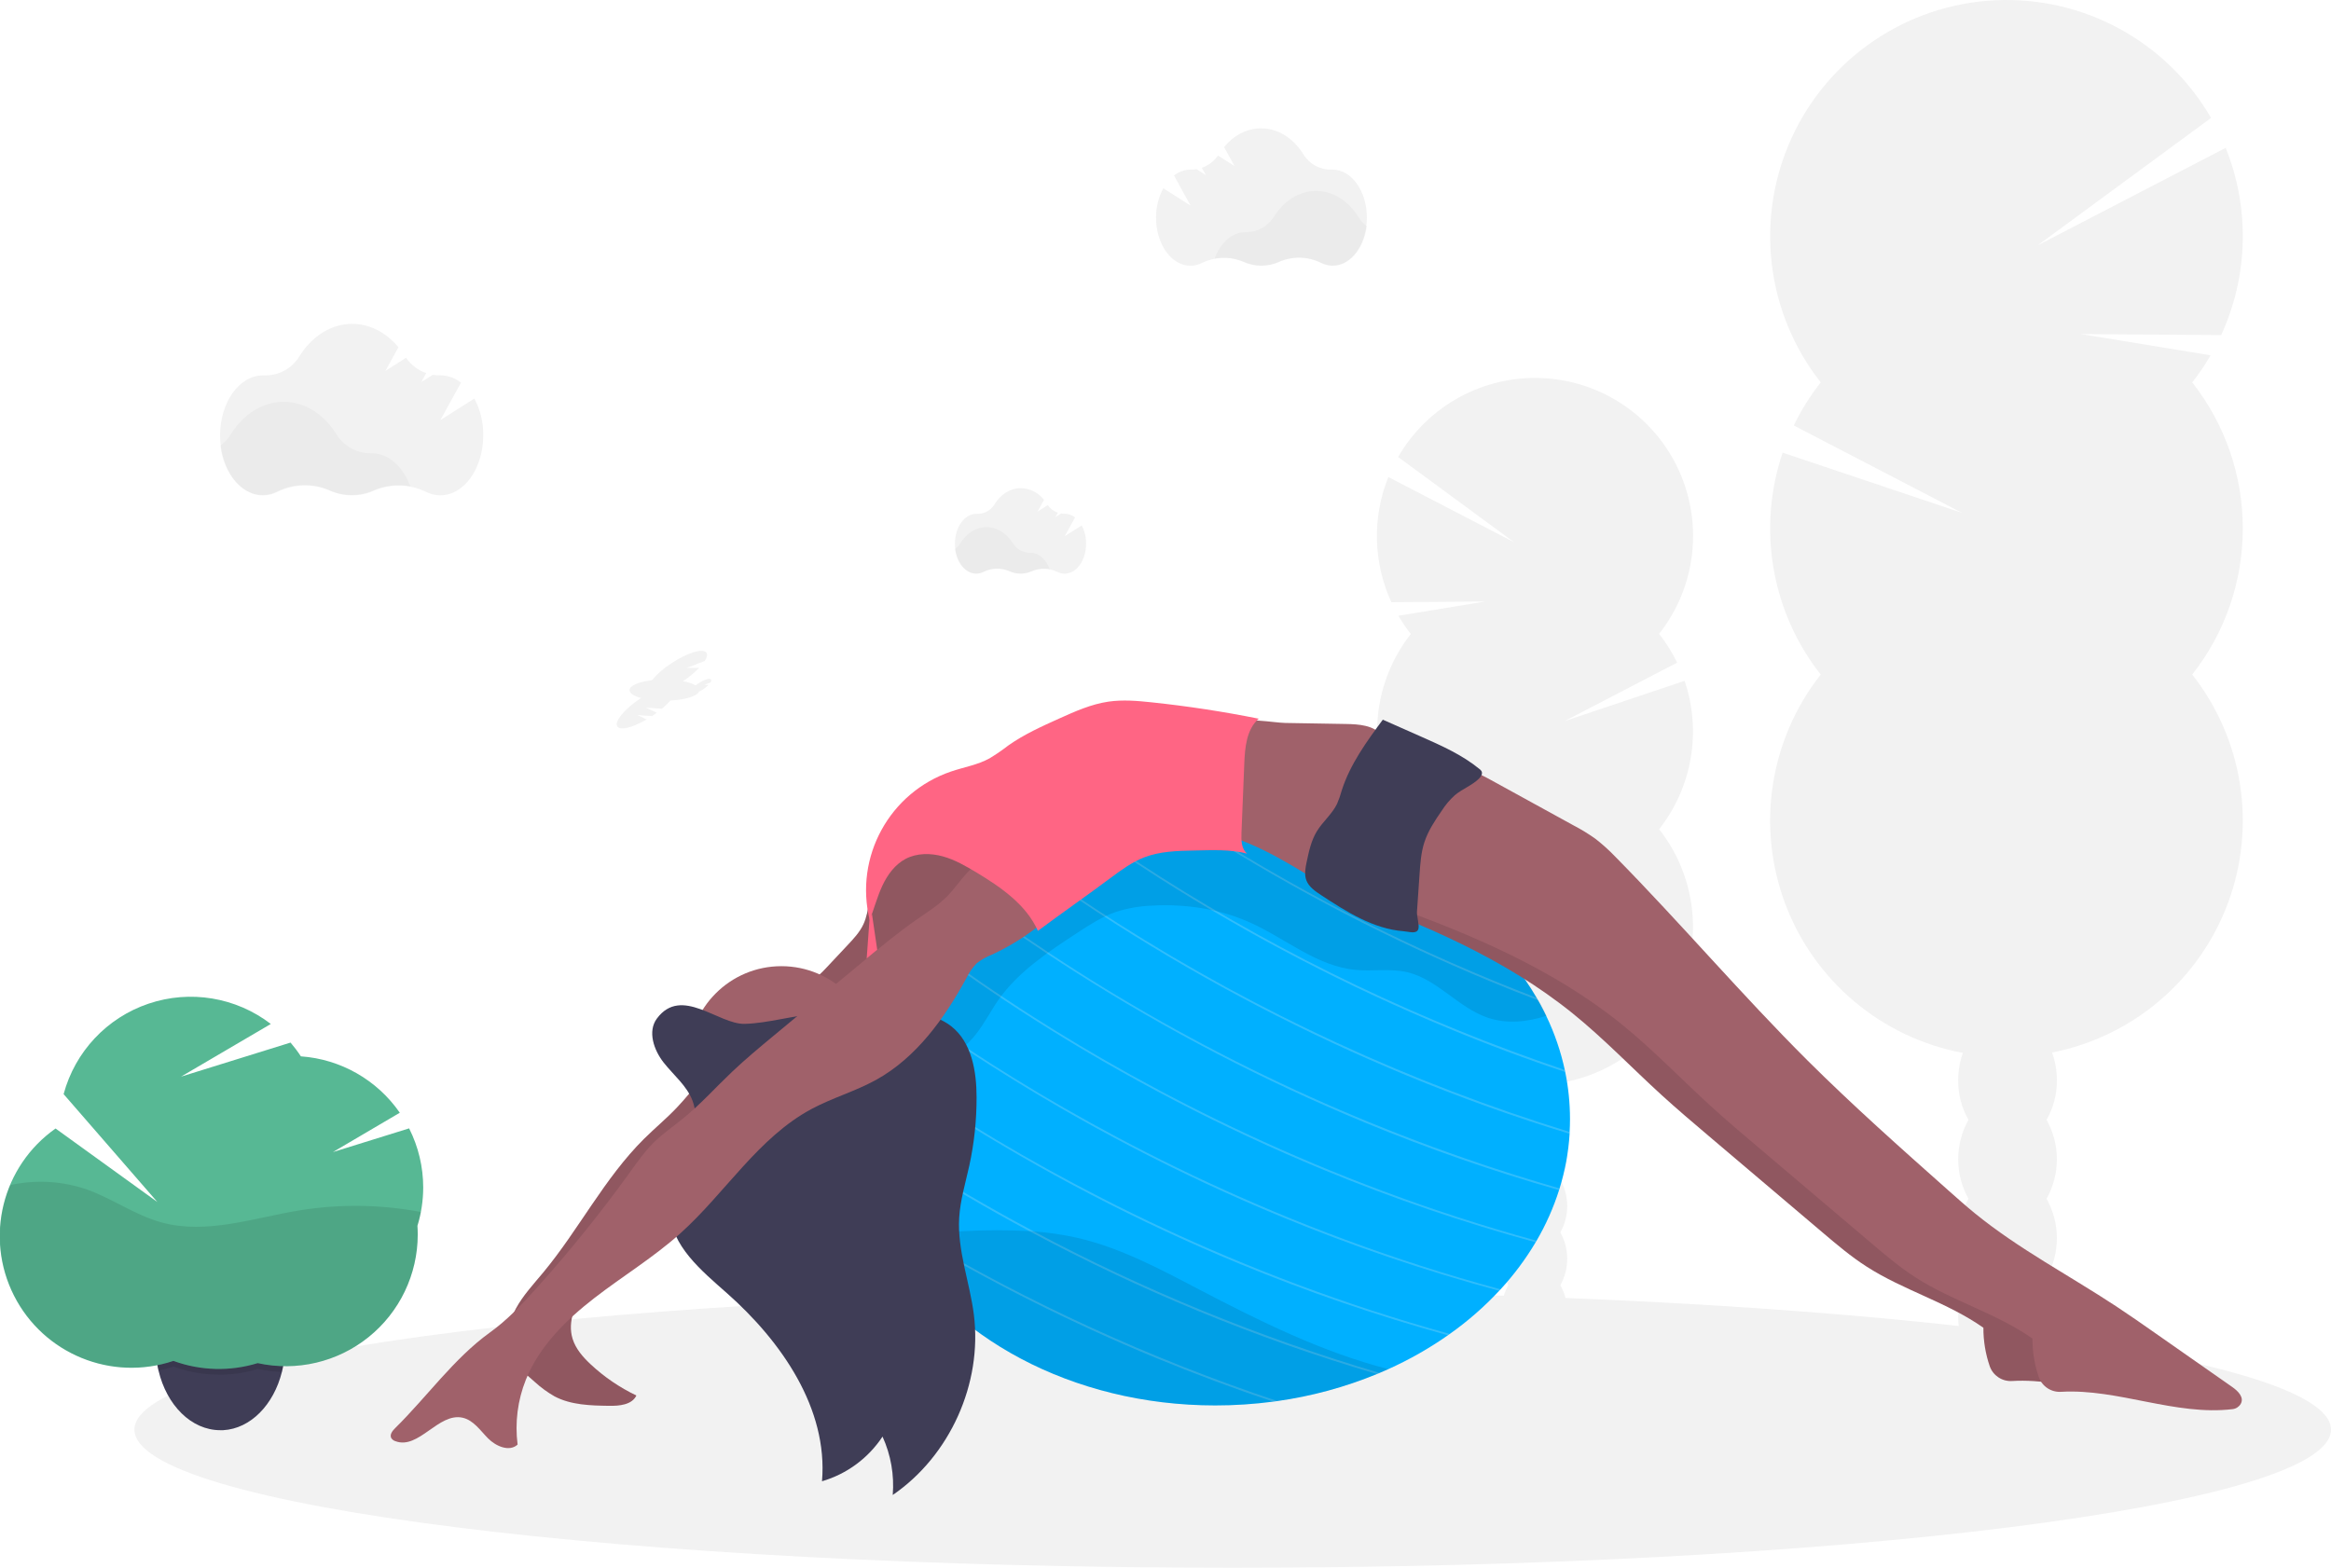
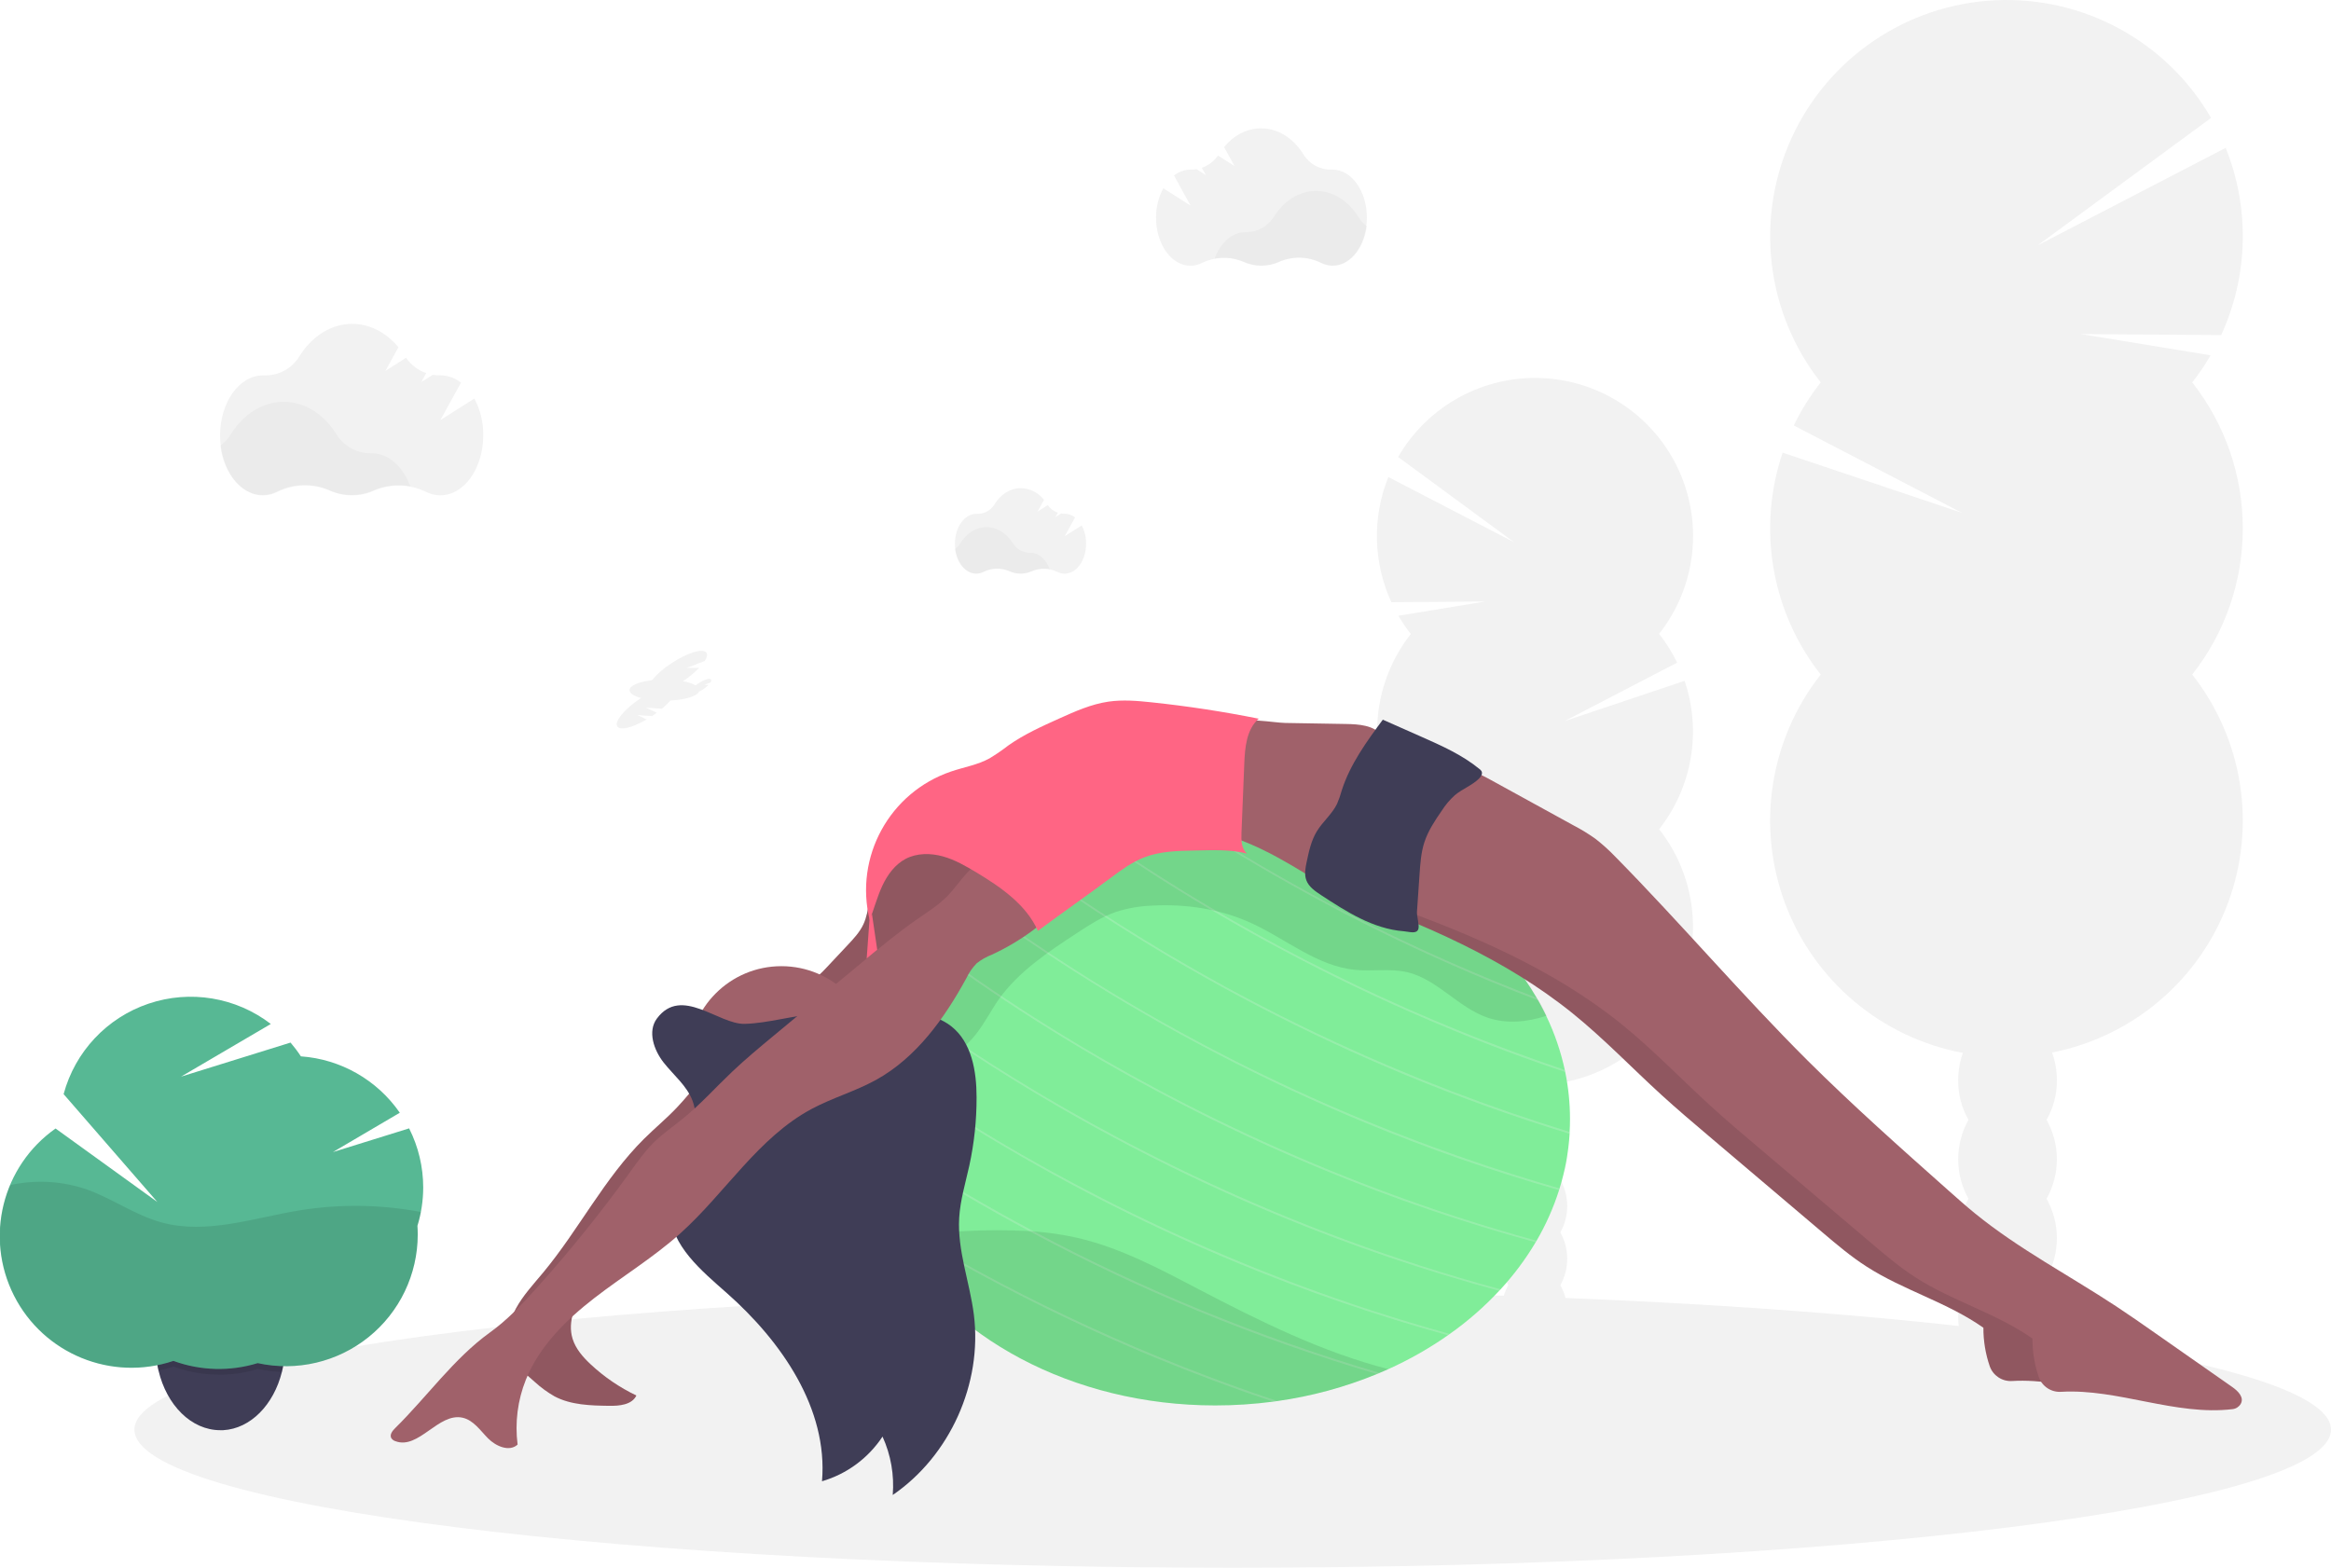
- <svg xmlns="http://www.w3.org/2000/svg" id="b8ce3bdc-917d-4964-b09e-b00e16d8f23c" data-name="Layer 1" width="1063.01" height="715.08" viewBox="0 0 1063.01 715.08">
+ <svg xmlns="http://www.w3.org/2000/svg" data-name="Layer 1" width="1063.01" height="715.08" viewBox="0 0 1063.01 715.08">
  <path d="M1068.22,266.87a105.8,105.8,0,0,0,8.38-12.34l-59.12-9.7,63.94.47a107.93,107.93,0,0,0,2.06-85.4L997.7,204.4l79.11-58.15a107.78,107.78,0,1,0-178,120.62,108.18,108.18,0,0,0-12.29,19.65l76.74,39.87-81.82-27.46A107.83,107.83,0,0,0,898.8,400.14a107.79,107.79,0,0,0,64.83,172.57,37,37,0,0,0-2.13,12.52,35.52,35.52,0,0,0,4.69,18,36.89,36.89,0,0,0,0,36,36.89,36.89,0,0,0,0,36,36.89,36.89,0,0,0,0,36,35.52,35.52,0,0,0-4.69,18c0,16.27,10.07,29.45,22.5,29.45s22.5-13.18,22.5-29.45a35.53,35.53,0,0,0-4.7-18,36.82,36.82,0,0,0,0-36,36.82,36.82,0,0,0,0-36,36.82,36.82,0,0,0,0-36,35.53,35.53,0,0,0,4.7-18,37.1,37.1,0,0,0-2.19-12.69,107.79,107.79,0,0,0,63.91-172.4,107.77,107.77,0,0,0,0-133.27Z" transform="translate(-68.5 -92.46)" fill="#f2f2f2" />
  <path d="M711.83,381.57a72.48,72.48,0,0,1-5.6-8.25l39.53-6.49-42.75.31a72.17,72.17,0,0,1-1.38-57.1L759,339.8l-52.9-38.89a72.07,72.07,0,1,1,119,80.66,71.75,71.75,0,0,1,8.22,13.14L782,421.37,836.74,403a72.06,72.06,0,0,1-11.62,67.68,72.07,72.07,0,0,1-43.34,115.4,24.83,24.83,0,0,1,1.42,8.37,23.7,23.7,0,0,1-3.14,12,24.63,24.63,0,0,1,0,24.07,24.65,24.65,0,0,1,0,24.08,24.63,24.63,0,0,1,0,24.07,23.71,23.71,0,0,1,3.14,12c0,10.87-6.73,19.69-15,19.69s-15-8.82-15-19.69a23.71,23.71,0,0,1,3.14-12,24.63,24.63,0,0,1,0-24.07,24.65,24.65,0,0,1,0-24.08,24.63,24.63,0,0,1,0-24.07,23.7,23.7,0,0,1-3.14-12,24.76,24.76,0,0,1,1.47-8.49,72.08,72.08,0,0,1-42.75-115.28,72.08,72.08,0,0,1,0-89.11Z" transform="translate(-68.5 -92.46)" fill="#f2f2f2" />
  <ellipse cx="562.16" cy="652.08" rx="500.85" ry="63" fill="#f2f2f2" />
-   <path d="M784.47,602.84c0,2-.06,4-.17,5.92,0,.29,0,.57,0,.86a107.09,107.09,0,0,1-4.57,24.89c-.07.25-.16.52-.24.77a115.19,115.19,0,0,1-10.26,23.09l-.43.72a128.5,128.5,0,0,1-16,21.46l-.62.66a146,146,0,0,1-22.53,19.68c-.28.21-.57.42-.85.61a166.55,166.55,0,0,1-27.17,15.44c-1.31.59-2.63,1.17-4,1.74l-1.2.5A188.12,188.12,0,0,1,651,731.51l-1.91.26a201.11,201.11,0,0,1-26.42,1.73c-65.48,0-121.88-31.42-147.33-76.63q-2.57-4.53-4.69-9.24l-.58-1.29A108.54,108.54,0,0,1,461,607.45c0-.33,0-.65,0-1,0-1.2-.05-2.41-.05-3.62a106.78,106.78,0,0,1,3.64-27.69c.07-.28.14-.55.22-.82a113.32,113.32,0,0,1,11-26.32c.13-.23.26-.47.4-.7A127.48,127.48,0,0,1,492.77,525a7.23,7.23,0,0,1,.53-.59l.08-.08c.79-.84,1.59-1.69,2.41-2.52l1.23-1.24c.81-.81,1.64-1.6,2.47-2.4l.05,0q3-2.82,6.11-5.47c2.88-2.44,5.89-4.79,9-7.05l.67-.5a167,167,0,0,1,26.22-15.31c.27-.13.55-.27.82-.38a182,182,0,0,1,32.19-11.34c.35-.1.69-.18,1-.26a196.7,196.7,0,0,1,41.82-5.55c.47,0,.94,0,1.42,0,1.28,0,2.57-.05,3.86-.05,64.89,0,120.86,30.87,146.64,75.4.23.4.45.8.68,1.19l1,1.75c.55,1,1.07,2,1.59,3.06.24.48.47.95.7,1.43.14.28.29.56.42.85h0a110.21,110.21,0,0,1,8.43,24.62c.08.33.14.65.21,1A107,107,0,0,1,784.47,602.84Z" transform="translate(-68.5 -92.46)" fill="#00b0ff" />
+   <path d="M784.47,602.84c0,2-.06,4-.17,5.92,0,.29,0,.57,0,.86a107.09,107.09,0,0,1-4.57,24.89c-.07.25-.16.52-.24.77a115.19,115.19,0,0,1-10.26,23.09l-.43.72a128.5,128.5,0,0,1-16,21.46l-.62.66a146,146,0,0,1-22.53,19.68c-.28.21-.57.42-.85.61a166.55,166.55,0,0,1-27.17,15.44c-1.31.59-2.63,1.17-4,1.74l-1.2.5A188.12,188.12,0,0,1,651,731.51l-1.91.26a201.11,201.11,0,0,1-26.42,1.73c-65.48,0-121.88-31.42-147.33-76.63q-2.57-4.53-4.69-9.24l-.58-1.29A108.54,108.54,0,0,1,461,607.45c0-.33,0-.65,0-1,0-1.2-.05-2.41-.05-3.62a106.78,106.78,0,0,1,3.64-27.69c.07-.28.14-.55.22-.82a113.32,113.32,0,0,1,11-26.32c.13-.23.26-.47.4-.7A127.48,127.48,0,0,1,492.77,525a7.23,7.23,0,0,1,.53-.59l.08-.08c.79-.84,1.59-1.69,2.41-2.52l1.23-1.24c.81-.81,1.64-1.6,2.47-2.4l.05,0q3-2.82,6.11-5.47c2.88-2.44,5.89-4.79,9-7.05l.67-.5a167,167,0,0,1,26.22-15.31c.27-.13.55-.27.82-.38a182,182,0,0,1,32.19-11.34c.35-.1.69-.18,1-.26a196.7,196.7,0,0,1,41.82-5.55c.47,0,.94,0,1.42,0,1.28,0,2.57-.05,3.86-.05,64.89,0,120.86,30.87,146.64,75.4.23.4.45.8.68,1.19l1,1.75c.55,1,1.07,2,1.59,3.06.24.48.47.95.7,1.43.14.28.29.56.42.85h0a110.21,110.21,0,0,1,8.43,24.62c.08.33.14.65.21,1A107,107,0,0,1,784.47,602.84Z" transform="translate(-68.5 -92.46)" fill="#80ed99" />
  <g opacity="0.2">
    <path d="M770,548.76q-11.09-4.2-22-8.74a852.93,852.93,0,0,1-130.55-67.77l1.42,0a853.15,853.15,0,0,0,150.5,75.36C769.56,548,769.78,548.37,770,548.76Z" transform="translate(-68.5 -92.46)" fill="#f2f2f2" />
  </g>
  <g opacity="0.2">
    <path d="M782.31,581.44q-27-9-53.43-20A853,853,0,0,1,597.05,492.9q-11.84-7.53-22.5-14.85l1-.25q10.41,7.11,22,14.48a852.72,852.72,0,0,0,184.55,88.2C782.18,580.8,782.24,581.12,782.31,581.44Z" transform="translate(-68.5 -92.46)" fill="#f2f2f2" />
  </g>
  <g opacity="0.2">
    <path d="M784.3,608.76c0,.29,0,.58,0,.86q-37.69-11.49-74.45-26.68A853.06,853.06,0,0,1,578,514.35c-13.25-8.43-25.41-16.69-36.43-24.57l.82-.39c10.93,7.81,23,16,36.1,24.34A850.25,850.25,0,0,0,784.3,608.76Z" transform="translate(-68.5 -92.46)" fill="#f2f2f2" />
  </g>
  <g opacity="0.2">
    <path d="M779.68,634.5c-.07.27-.16.53-.24.79a822.66,822.66,0,0,1-88.72-30.9,852.13,852.13,0,0,1-131.83-68.58c-16.46-10.47-31.23-20.69-44.24-30.22l.67-.49c13,9.49,27.68,19.66,44.06,30.09A848.43,848.43,0,0,0,779.68,634.5Z" transform="translate(-68.5 -92.46)" fill="#f2f2f2" />
  </g>
  <g opacity="0.2">
    <path d="M769.18,658.37l-.43.72a820.28,820.28,0,0,1-97.11-33.24A853.56,853.56,0,0,1,539.8,557.27c-17.64-11.23-33.36-22.18-47-32.29.16-.19.34-.39.53-.58,13.66,10.1,29.37,21,47,32.25C592.7,590,671.14,631.49,769.18,658.37Z" transform="translate(-68.5 -92.46)" fill="#f2f2f2" />
  </g>
  <g opacity="0.2">
    <path d="M752.76,680.55l-.62.66a818.63,818.63,0,0,1-99.58-33.9,853.1,853.1,0,0,1-131.84-68.58C504,568.07,489,557.68,475.81,548c.13-.23.26-.46.4-.69,13.19,9.69,28.23,20.11,45,30.79C574.09,611.77,653.48,653.7,752.76,680.55Z" transform="translate(-68.5 -92.46)" fill="#f2f2f2" />
  </g>
  <g opacity="0.2">
    <path d="M729.61,700.89c-.28.21-.57.42-.85.61a821.81,821.81,0,0,1-95.28-32.73,852.65,852.65,0,0,1-131.84-68.58c-13.5-8.6-25.89-17-37.08-25.05.07-.27.14-.54.22-.81,11.27,8.07,23.74,16.57,37.36,25.24C554.29,632.77,632.23,674,729.61,700.89Z" transform="translate(-68.5 -92.46)" fill="#f2f2f2" />
  </g>
  <g opacity="0.2">
    <path d="M697.62,718.68l-1.2.5a821.19,821.19,0,0,1-82-28.95c-26-10.75-51.61-22.88-76.59-36.25q-28.2-15.12-55.25-32.33-11.31-7.2-21.54-14.2c0-.33,0-.65,0-1q10.48,7.15,22.09,14.56c16.43,10.47,35.43,21.73,56.79,33.1A844.07,844.07,0,0,0,697.62,718.68Z" transform="translate(-68.5 -92.46)" fill="#f2f2f2" />
  </g>
  <g opacity="0.2">
    <path d="M651,731.51l-1.91.26q-27.17-9.09-53.8-20.09A849.69,849.69,0,0,1,484,655.73q-6.68-4-13.3-8.1l-.58-1.29q7.29,4.54,15.18,9.25A851.6,851.6,0,0,0,651,731.51Z" transform="translate(-68.5 -92.46)" fill="#f2f2f2" />
  </g>
  <path d="M701.59,716.94c-1.31.59-2.63,1.17-4,1.74l-1.2.5A188.12,188.12,0,0,1,651,731.51l-1.91.26a201.11,201.11,0,0,1-26.42,1.73c-65.48,0-121.88-31.42-147.33-76.63,2.86-.44,5.73-.81,8.61-1.14l1.3-.14c7.74-.82,15.54-1.28,23.32-1.61a279.21,279.21,0,0,1,29.22,0c.68,0,1.36.08,2,.14A134,134,0,0,1,559.5,657c19.75,4.48,37.85,14.21,55.79,23.6C643,695.06,671.33,709.16,701.59,716.94Z" transform="translate(-68.5 -92.46)" opacity="0.1" />
  <path d="M769.33,547.57c-25.78-44.53-81.75-75.4-146.64-75.4-1.29,0-2.58,0-3.86,0l-1.42,0a196.06,196.06,0,0,0-41.82,5.55l-1,.25a183.63,183.63,0,0,0-32.19,11.34l-.82.39a166.27,166.27,0,0,0-26.22,15.32l-.67.49a145.36,145.36,0,0,0-21.27,18.74c-.84,8.53-2.28,16.88-6,24.57-2.62,5.4-5.33,10.6-1.62,16,2.49,3.63,7.88,8.23,12.47,8.41,12.61.51,19.62-16.35,25.56-24.75,9.1-12.86,22.59-21.79,35.77-30.42,5.63-3.69,11.32-7.41,17.67-9.62a60.67,60.67,0,0,1,16.55-2.91c15.33-.86,31,1.47,45,7.82,16,7.25,30.2,19.75,47.66,21.48,7.91.78,16-.75,23.75,1.06,13.77,3.23,23.32,16.22,36.72,20.76,8.67,2.94,18,2,26.82-.88q-1.71-3.6-3.67-7.09C769.78,548.37,769.56,548,769.33,547.57Z" transform="translate(-68.5 -92.46)" opacity="0.1" />
  <path d="M377.14,597.68c-4.74,5-10.06,9.39-14.95,14.24-18.11,18-29.72,41.39-46,61-4.39,5.29-9.16,10.37-12.43,16.41s-4.91,13.39-2.57,19.85c2,5.54,6.61,9.69,11.09,13.52a50.93,50.93,0,0,0,9.05,6.63c7.52,4,16.42,4.22,24.94,4.35,4.7.07,10.43-.46,12.44-4.71a82.57,82.57,0,0,1-20.8-14.16c-3.53-3.3-6.86-7.08-8.29-11.69-2.44-7.86,1.17-16.42,6.28-22.87s11.7-11.62,16.69-18.16,8.21-14.05,14.22-19.39c4.16-3.69,9.33-6,14-9.07,6.82-4.49,12.45-10.53,18-16.51l29.5-31.73a4.21,4.21,0,0,0,1.39-2.35c.12-1.19-.76-2.23-1.6-3.09-6.42-6.59-18.52-18.16-27.34-9.48C392.26,578.83,385.37,589,377.14,597.68Z" transform="translate(-68.5 -92.46)" fill="#a0616a" />
  <path d="M377.14,597.68c-4.74,5-10.06,9.39-14.95,14.24-18.11,18-29.72,41.39-46,61-4.39,5.29-9.16,10.37-12.43,16.41s-4.91,13.39-2.57,19.85c2,5.54,6.61,9.69,11.09,13.52a50.93,50.93,0,0,0,9.05,6.63c7.52,4,16.42,4.22,24.94,4.35,4.7.07,10.43-.46,12.44-4.71a82.57,82.57,0,0,1-20.8-14.16c-3.53-3.3-6.86-7.08-8.29-11.69-2.44-7.86,1.17-16.42,6.28-22.87s11.7-11.62,16.69-18.16,8.21-14.05,14.22-19.39c4.16-3.69,9.33-6,14-9.07,6.82-4.49,12.45-10.53,18-16.51l29.5-31.73a4.21,4.21,0,0,0,1.39-2.35c.12-1.19-.76-2.23-1.6-3.09-6.42-6.59-18.52-18.16-27.34-9.48C392.26,578.83,385.37,589,377.14,597.68Z" transform="translate(-68.5 -92.46)" opacity="0.1" />
  <path d="M419.3,540c5.95-1.26,12.36,1.91,18.11-.06,3.26-1.12,5.75-3.72,8.1-6.24l9.6-10.23c2.71-2.89,5.47-5.84,7.14-9.44,1.48-3.18,2-6.69,2.72-10.13,1.76-8.8,4.77-17.82,11.38-23.88,8.24-7.58,20.94-9,31.52-5.38s19.19,11.7,25.52,20.94c-5.66,6.8-12,13.08-17.65,19.88a32.79,32.79,0,0,1-6.31,6.31A35.24,35.24,0,0,1,501,525.5c-10.17,3.6-21,8.81-25.19,18.76-1.46,3.46-2,7.23-2.8,10.9-1.54,6.94-4.35,13.81-9.43,18.78s-12.75,7.69-19.52,5.54c-7.49-2.38-12.08-9.72-15.94-16.56A79.88,79.88,0,0,1,419.3,540Z" transform="translate(-68.5 -92.46)" fill="#a0616a" />
  <path d="M419.3,540c5.95-1.26,12.36,1.91,18.11-.06,3.26-1.12,5.75-3.72,8.1-6.24l9.6-10.23c2.71-2.89,5.47-5.84,7.14-9.44,1.48-3.18,2-6.69,2.72-10.13,1.76-8.8,4.77-17.82,11.38-23.88,8.24-7.58,20.94-9,31.52-5.38s19.19,11.7,25.52,20.94c-5.66,6.8-12,13.08-17.65,19.88a32.79,32.79,0,0,1-6.31,6.31A35.24,35.24,0,0,1,501,525.5c-10.17,3.6-21,8.81-25.19,18.76-1.46,3.46-2,7.23-2.8,10.9-1.54,6.94-4.35,13.81-9.43,18.78s-12.75,7.69-19.52,5.54c-7.49-2.38-12.08-9.72-15.94-16.56A79.88,79.88,0,0,1,419.3,540Z" transform="translate(-68.5 -92.46)" opacity="0.1" />
  <path d="M679.81,500.28c37.58,13.45,74.94,29.38,106,54.5,14.22,11.51,26.89,24.79,40.41,37.12,7.08,6.46,14.39,12.65,21.7,18.85l51.89,44c6.42,5.45,12.87,10.91,20,15.47C936.58,681,956.58,686.48,973,698.07a53.2,53.2,0,0,0,2.9,17.59,10.12,10.12,0,0,0,10.26,6.69c25.86-1.49,52.08,11.06,78.13,7.9a4.9,4.9,0,0,0,3.67-2.35c1.75-3.06-1.24-5.92-3.86-7.75l-35.37-24.76c-5.83-4.08-11.66-8.16-17.6-12.07C989.65,669.2,966.71,657.21,946.8,641c-4.25-3.46-8.34-7.1-12.44-10.75-21.68-19.26-43.37-38.54-63.92-59-29.87-29.75-58.12-62.94-87.73-92.95a82.08,82.08,0,0,0-9.08-8.31,83.7,83.7,0,0,0-9.91-6.07l-37.59-20.65c-5.69-3.13-12-6.36-18.35-5.13a9.84,9.84,0,0,0-9,2.3c-2.42,2.23-4,5.18-5.6,8.07a49.17,49.17,0,0,0-4.9,11.15c-1.34,5.31-.9,11-2.45,16.22-1,3.45-2.86,6.6-4.12,10A34.36,34.36,0,0,0,679.81,500.28Z" transform="translate(-68.5 -92.46)" fill="#a0616a" />
  <path d="M679.81,500.28c37.58,13.45,74.94,29.38,106,54.5,14.22,11.51,26.89,24.79,40.41,37.12,7.08,6.46,14.39,12.65,21.7,18.85l51.89,44c6.42,5.45,12.87,10.91,20,15.47C936.58,681,956.58,686.48,973,698.07a53.2,53.2,0,0,0,2.9,17.59,10.12,10.12,0,0,0,10.26,6.69c25.86-1.49,52.08,11.06,78.13,7.9a4.9,4.9,0,0,0,3.67-2.35c1.75-3.06-1.24-5.92-3.86-7.75l-35.37-24.76c-5.83-4.08-11.66-8.16-17.6-12.07C989.65,669.2,966.71,657.21,946.8,641c-4.25-3.46-8.34-7.1-12.44-10.75-21.68-19.26-43.37-38.54-63.92-59-29.87-29.75-58.12-62.94-87.73-92.95a82.08,82.08,0,0,0-9.08-8.31,83.7,83.7,0,0,0-9.91-6.07l-37.59-20.65c-5.69-3.13-12-6.36-18.35-5.13a9.84,9.84,0,0,0-9,2.3c-2.42,2.23-4,5.18-5.6,8.07a49.17,49.17,0,0,0-4.9,11.15c-1.34,5.31-.9,11-2.45,16.22-1,3.45-2.86,6.6-4.12,10A34.36,34.36,0,0,0,679.81,500.28Z" transform="translate(-68.5 -92.46)" opacity="0.1" />
  <circle cx="356.33" cy="483" r="42.31" fill="#a0616a" />
  <path d="M682.31,422.68c5.91.1,12.62.56,16.34,5.15s2.88,10.88,1.94,16.54c-2.94,17.89-6,36.1-14.18,52.28a7.46,7.46,0,0,1-2.91,3.55c-2.35,1.21-5.14-.21-7.39-1.6-16.39-10.18-32.78-21.14-51.46-26a4.66,4.66,0,0,1-2.91-1.55,4.49,4.49,0,0,1-.17-3.46c1.86-8.29,4.21-16.48,5.67-24.86.88-5-.75-17,3.68-20.1,4.69-3.3,18.2-.51,23.75-.42Z" transform="translate(-68.5 -92.46)" fill="#a0616a" />
  <path d="M702.21,505.26c37.58,13.45,74.94,29.38,105.95,54.49,14.22,11.52,26.89,24.8,40.41,37.13,7.08,6.46,14.39,12.65,21.7,18.84l51.89,44c6.42,5.44,12.87,10.91,20,15.46C959,686,979,691.46,995.36,703a53.21,53.21,0,0,0,2.9,17.6,10.13,10.13,0,0,0,10.26,6.69c25.86-1.5,52.08,11.06,78.13,7.9a4.91,4.91,0,0,0,3.67-2.36c1.75-3-1.24-5.92-3.86-7.75l-35.37-24.75c-5.83-4.08-11.66-8.16-17.6-12.07-21.44-14.12-44.38-26.11-64.29-42.31-4.25-3.46-8.34-7.11-12.44-10.75-21.68-19.26-43.37-38.54-63.93-59-29.86-29.75-58.11-62.94-87.72-93A83.16,83.16,0,0,0,796,475a85,85,0,0,0-9.91-6.06l-37.59-20.65c-5.69-3.13-12-6.36-18.35-5.13a9.81,9.81,0,0,0-9,2.29c-2.42,2.23-4,5.19-5.6,8.08a49.29,49.29,0,0,0-4.9,11.14c-1.34,5.31-.9,11-2.45,16.23-1,3.45-2.86,6.6-4.12,10A34.34,34.34,0,0,0,702.21,505.26Z" transform="translate(-68.5 -92.46)" fill="#a0616a" />
  <path d="M714.68,508.36l1.19-17.31c.34-4.84.68-9.74,2.17-14.35,1.69-5.23,4.77-9.88,7.9-14.4a34.68,34.68,0,0,1,6-7.13c3.41-2.87,7.82-4.43,11-7.54.91-.89,1.76-2.2,1.22-3.35a3.36,3.36,0,0,0-1-1.08c-7.84-6.43-17.24-10.61-26.52-14.72l-17.54-7.76c-7.38,10-14.89,20.31-18.69,32.17a47.53,47.53,0,0,1-2.15,6.18c-2.25,4.69-6.52,8.11-9.23,12.55-2.55,4.18-3.61,9.07-4.62,13.86-.6,2.81-1.18,5.81-.17,8.5,1.12,3,4,4.94,6.62,6.69,11.61,7.61,23.87,15.46,37.72,16.54,2.54.19,5.92,1.46,6.73-1C715.88,514.56,714.55,510.38,714.68,508.36Z" transform="translate(-68.5 -92.46)" fill="#3f3d56" />
  <path d="M368.09,557c-4.38,5.87-1.44,14.42,3.1,20.17s10.61,10.57,13.15,17.44c6.09,16.43-10.9,33-10.32,50.48.52,15.58,14.29,26.87,26,37.22,24.88,22,46.14,52.66,43.34,85.78a49.9,49.9,0,0,0,27.6-20.37,53.71,53.71,0,0,1,4.66,26.63c26.08-17.85,40.93-50.85,37-82.2-1.87-14.84-7.59-29.31-6.7-44.23.48-8.09,2.89-15.92,4.63-23.84A145,145,0,0,0,513.85,593c0-11.92-2.21-25.16-11.61-32.49-8-6.23-19-6.44-29.14-6.39-10.71.07-21.42.12-32.11.79-10.91.68-22.16,4.28-32.9,4.55C396.13,559.76,379.28,542,368.09,557Z" transform="translate(-68.5 -92.46)" fill="#3f3d56" />
  <path d="M528,478.73a44.18,44.18,0,0,0-18.51,11.87c-3.19,3.46-5.83,7.41-9.14,10.76-3.94,4-8.75,7-13.36,10.2-8.81,6.1-17.06,12.95-25.3,19.79l-40.6,33.7c-6.35,5.27-12.7,10.55-18.69,16.23-7.39,7-14.21,14.64-22.1,21.09-4.62,3.78-9.59,7.15-13.83,11.36-4,4-7.24,8.61-10.52,13.18a634.75,634.75,0,0,1-43,53.36c-6.49,7.23-13.2,14.35-21.09,20-16.36,11.79-28.78,29.44-43.16,43.59-1.22,1.2-2.56,2.91-1.81,4.46a3.36,3.36,0,0,0,2,1.51c10.52,3.92,19.58-13.15,30.54-10.73,5,1.1,8.07,5.83,11.65,9.44s9.72,6.27,13.46,2.82a59.44,59.44,0,0,1,3.79-29.64c6.13-15.21,18.29-27.2,31.27-37.24s27.11-18.6,39.3-29.59c20.45-18.43,35.39-43.57,59.65-56.58,9.5-5.1,20-8.08,29.47-13.3,18.33-10.14,31.15-28,41.17-46.37a24.77,24.77,0,0,1,4.72-6.81,26.71,26.71,0,0,1,6.9-3.93,106.13,106.13,0,0,0,34-24.91c-3-2.15-5.81-4.45-8.8-6.61a35.63,35.63,0,0,1-6.63-5.67c-2-2.36-3.3-5.19-5-7.77S530.9,479.66,528,478.73Z" transform="translate(-68.5 -92.46)" fill="#a0616a" />
  <path d="M637.25,481.82c-2.64-2.12-2.73-6-2.6-9.43q.65-15.78,1.28-31.55c.29-7.41,1-15.71,6.59-20.57q-24.25-4.87-48.9-7.47c-6.52-.69-13.13-1.26-19.63-.31-7.83,1.14-15.17,4.42-22.39,7.67-8,3.6-16.05,7.23-23.22,12.28a93.32,93.32,0,0,1-8.62,5.92c-5.44,3-11.69,4-17.55,6a57.17,57.17,0,0,0-37.1,67.77c2-5.17,3.4-10.58,5.74-15.61s5.79-9.78,10.7-12.35c5.12-2.66,11.3-2.64,16.87-1.11S509,487.54,514,490.52c11.14,6.75,22.52,14.63,27.81,26.52,11-8.18,22.25-16,33.27-24.22,4.78-3.55,9.63-7.13,15.17-9.28,7.28-2.83,15.27-3,23.08-3.15S629.61,479.8,637.25,481.82Z" transform="translate(-68.5 -92.46)" fill="#ff6584" />
  <polygon points="396.57 418.71 395.24 437.16 400.04 433.2 397.64 416.88 396.57 418.71" fill="#ff6584" />
  <path d="M284.83,274.24l-15.52,9.84L278.73,267a15.34,15.34,0,0,0-9.39-3.35h-.25a18.16,18.16,0,0,1-3.22-.24l-5.26,3.34,2.26-4.1a18.7,18.7,0,0,1-9.2-7l-9.42,6,5.95-10.81c-5.51-6.61-12.93-10.66-21.09-10.66-9.79,0-18.51,5.82-24.14,14.89a18.05,18.05,0,0,1-16,8.61h-.53c-10.81,0-19.57,12.25-19.57,27.37s8.76,27.37,19.57,27.37a14.73,14.73,0,0,0,6.82-1.71,28.22,28.22,0,0,1,23.68-.46,24.66,24.66,0,0,0,20.14,0,28.25,28.25,0,0,1,23.48.46,14.65,14.65,0,0,0,6.74,1.67c10.81,0,19.57-12.26,19.57-27.37A34.71,34.71,0,0,0,284.83,274.24Z" transform="translate(-68.5 -92.46)" fill="#f2f2f2" />
  <path d="M255.58,314.29a28.89,28.89,0,0,0-16.77,1.82,24.71,24.71,0,0,1-20.14-.05,28.22,28.22,0,0,0-23.68.47,14.75,14.75,0,0,1-6.82,1.7c-9.6,0-17.59-9.67-19.25-22.43a18.41,18.41,0,0,0,4.8-5.17c5.62-9.07,14.35-14.9,24.14-14.9s18.4,5.75,24,14.73a18.51,18.51,0,0,0,16,8.76h.25C245.74,299.22,252.36,305.35,255.58,314.29Z" transform="translate(-68.5 -92.46)" opacity="0.03" />
  <path d="M561.8,332.13,554.06,337l4.7-8.54a7.61,7.61,0,0,0-4.68-1.67H554a9.42,9.42,0,0,1-1.6-.12l-2.63,1.66,1.13-2a9.31,9.31,0,0,1-4.59-3.49l-4.7,3,3-5.39A13.74,13.74,0,0,0,534,315.11c-4.88,0-9.23,2.9-12,7.43a9,9,0,0,1-8,4.29h-.26c-5.39,0-9.76,6.11-9.76,13.65s4.37,13.65,9.76,13.65a7.35,7.35,0,0,0,3.4-.85,14,14,0,0,1,11.81-.23,12.41,12.41,0,0,0,5,1.08,12.28,12.28,0,0,0,5-1.06,14.08,14.08,0,0,1,11.71.23,7.33,7.33,0,0,0,3.37.83c5.39,0,9.76-6.11,9.76-13.65A17.31,17.31,0,0,0,561.8,332.13Z" transform="translate(-68.5 -92.46)" fill="#f2f2f2" />
  <path d="M547.21,352.11a14.4,14.4,0,0,0-8.36.91,12.53,12.53,0,0,1-5,1.06A12.29,12.29,0,0,1,528.8,353a14.08,14.08,0,0,0-11.81.24,7.32,7.32,0,0,1-3.4.85c-4.79,0-8.77-4.83-9.6-11.19a9.21,9.21,0,0,0,2.39-2.58c2.81-4.53,7.16-7.43,12-7.43s9.18,2.87,12,7.34a9.26,9.26,0,0,0,8,4.38h.12C542.3,344.59,545.61,347.65,547.21,352.11Z" transform="translate(-68.5 -92.46)" opacity="0.03" />
  <path d="M599,178.34l12.43,7.89-7.55-13.73a12.32,12.32,0,0,1,7.52-2.68h.2a15.67,15.67,0,0,0,2.58-.19l4.22,2.67L616.56,169a15,15,0,0,0,7.37-5.59l7.55,4.78-4.77-8.66c4.41-5.3,10.36-8.54,16.9-8.54,7.85,0,14.83,4.66,19.34,11.93a14.45,14.45,0,0,0,12.79,6.89h.42c8.66,0,15.68,9.81,15.68,21.93s-7,21.92-15.68,21.92a11.8,11.8,0,0,1-5.46-1.36,22.59,22.59,0,0,0-19-.37,20,20,0,0,1-8.11,1.73,19.73,19.73,0,0,1-8-1.7,22.65,22.65,0,0,0-18.81.37,11.85,11.85,0,0,1-5.41,1.33c-8.66,0-15.68-9.81-15.68-21.92A27.89,27.89,0,0,1,599,178.34Z" transform="translate(-68.5 -92.46)" fill="#f2f2f2" />
  <path d="M622.4,210.43a23.14,23.14,0,0,1,13.44,1.46,19.77,19.77,0,0,0,16.13,0,22.67,22.67,0,0,1,19,.37,11.69,11.69,0,0,0,5.46,1.37c7.69,0,14.09-7.75,15.43-18a14.69,14.69,0,0,1-3.85-4.15c-4.51-7.26-11.5-11.93-19.34-11.93s-14.75,4.61-19.26,11.8a14.83,14.83,0,0,1-12.78,7h-.2C630.29,198.36,625,203.27,622.4,210.43Z" transform="translate(-68.5 -92.46)" opacity="0.03" />
  <path d="M392.74,402.41c-.52-.79-3.07,0-5.69,1.71-.46.31-.9.63-1.3.95a18.84,18.84,0,0,0-5.82-1.9l.11-.08a44.21,44.21,0,0,0,7.31-6h-5.63l8.17-3.14c1-1.59,1.32-2.92.77-3.75-1.48-2.22-8.62-.08-16,4.8a39.56,39.56,0,0,0-8.87,7.73c-6,.7-10.21,2.46-10.21,4.51,0,1.42,2,2.7,5.25,3.59l-.19.12c-7.34,4.87-12.1,10.63-10.62,12.85,1.3,2,7,.52,13.38-3.19l-4.23-2,6.67.46.14-.09c.71-.47,1.39-.95,2.05-1.43l-5-2.32,7.33.5a35.12,35.12,0,0,0,3.88-3.75c6.83-.36,12.17-2,13.1-4.12A18.17,18.17,0,0,0,389,407a15.6,15.6,0,0,0,2.6-2.12h-2l2.91-1.12C392.83,403.18,392.94,402.71,392.74,402.41Z" transform="translate(-68.5 -92.46)" fill="#f2f2f2" />
  <path d="M198.48,706.17a49,49,0,0,1-1,10.19c-.14.63-.28,1.25-.42,1.85-3.73,14.95-14.25,25.89-26.8,26.59-.42,0-.84,0-1.28,0-13.27,0-24.49-11.45-28.2-27.22-.1-.42-.19-.84-.29-1.26a49,49,0,0,1-1.05-10.19c0-21.36,13.23-38.67,29.54-38.67S198.48,684.81,198.48,706.17Z" transform="translate(-68.5 -92.46)" fill="#3f3d56" />
  <path d="M198.48,706.17a49,49,0,0,1-1,10.19c-.14.63-.28,1.25-.42,1.85-.45,0-.88,0-1.33-.05a60.08,60.08,0,0,1-9.66-1.33,59.23,59.23,0,0,1-8.62,2,60,60,0,0,1-6.75.63c-.76,0-1.52,0-2.28,0a60.07,60.07,0,0,1-8.09-.54,58.93,58.93,0,0,1-12.69-3.15,60.75,60.75,0,0,1-6.86,1.84c-.1-.42-.19-.84-.29-1.26a49,49,0,0,1-1.05-10.19c0-21.36,13.23-38.67,29.54-38.67S198.48,684.81,198.48,706.17Z" transform="translate(-68.5 -92.46)" opacity="0.1" />
  <path d="M261.5,634.13a59.79,59.79,0,0,0-6.43-27l-34.75,10.81L250.82,600a60,60,0,0,0-45.11-25.72A60.28,60.28,0,0,0,201,568l-49.94,15.53L192,559.51a60,60,0,0,0-94.49,32l42.75,49.2L93.84,607.19a60.05,60.05,0,0,0,53.74,106A60.26,60.26,0,0,0,186,714.21a60.1,60.1,0,0,0,73-58.63c0-1.34-.05-2.66-.14-4A59.93,59.93,0,0,0,261.5,634.13Z" transform="translate(-68.5 -92.46)" fill="#57b894" />
  <path d="M260.46,645.27a160.2,160.2,0,0,0-55.59-.71c-20.86,3.46-42.18,11.05-62.58,5.5-12-3.26-22.34-10.79-34-15A64.48,64.48,0,0,0,73.15,633a60.07,60.07,0,0,0,74.43,80.17A60.26,60.26,0,0,0,186,714.21a60.1,60.1,0,0,0,73-58.63c0-1.34-.05-2.66-.14-4A57.32,57.32,0,0,0,260.46,645.27Z" transform="translate(-68.5 -92.46)" opacity="0.1" />
</svg>
